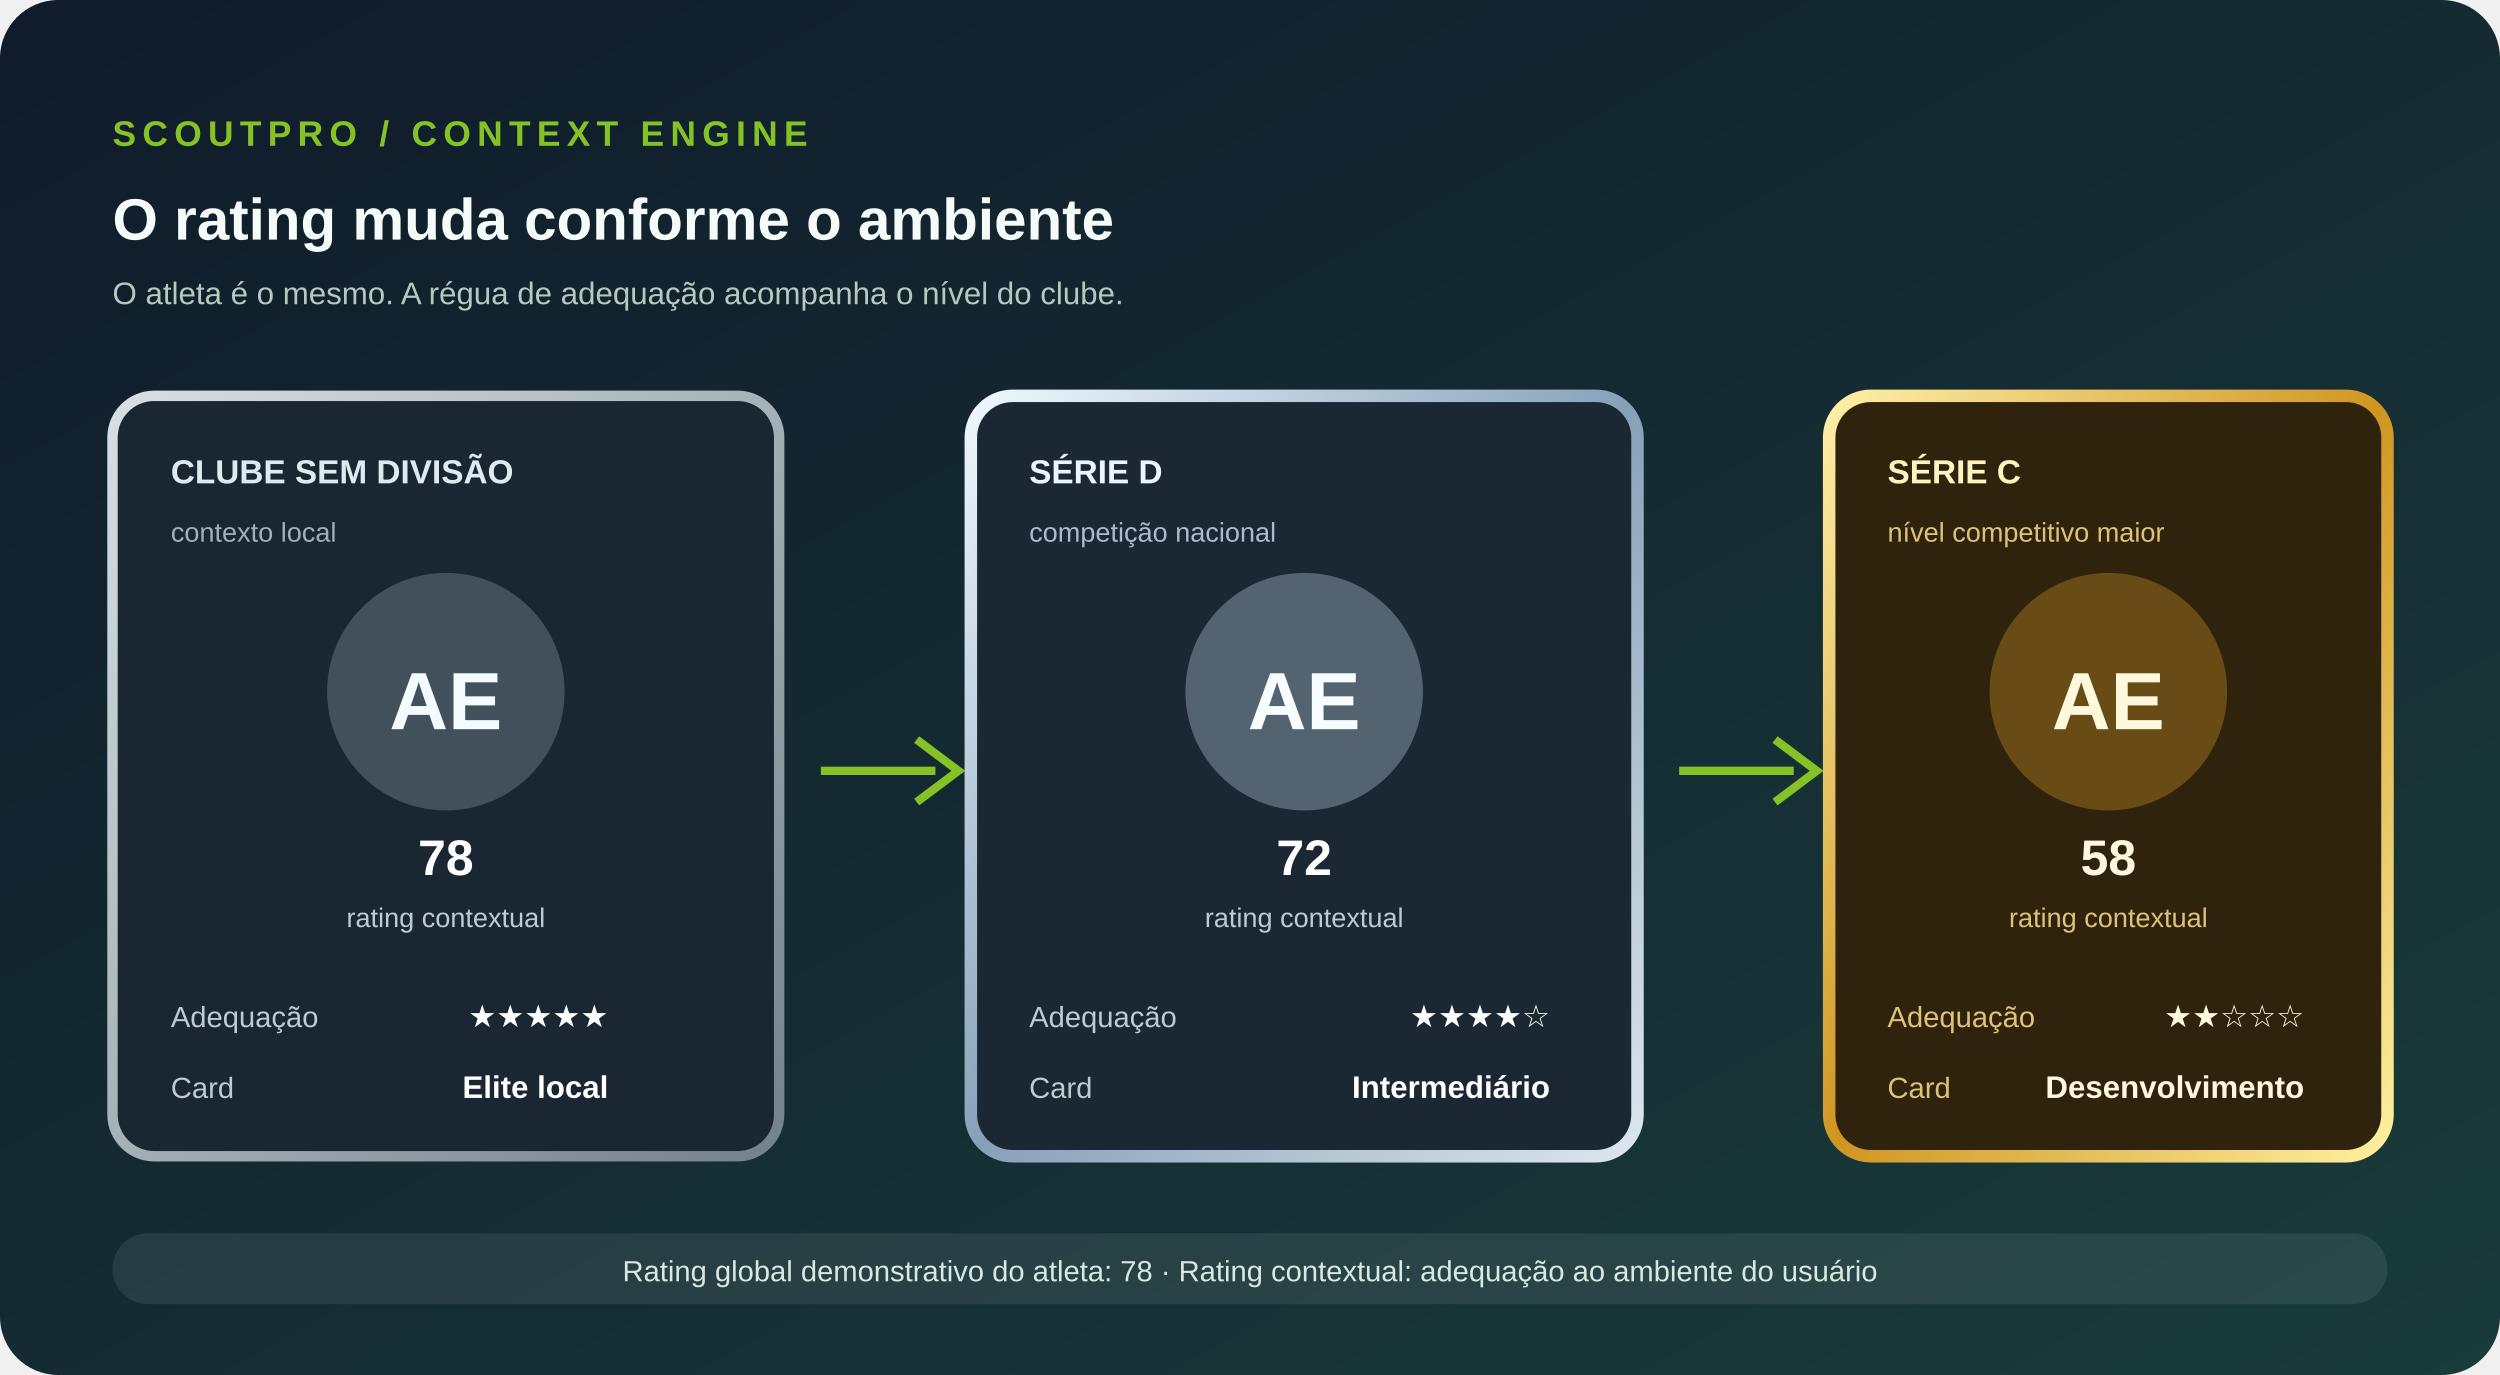
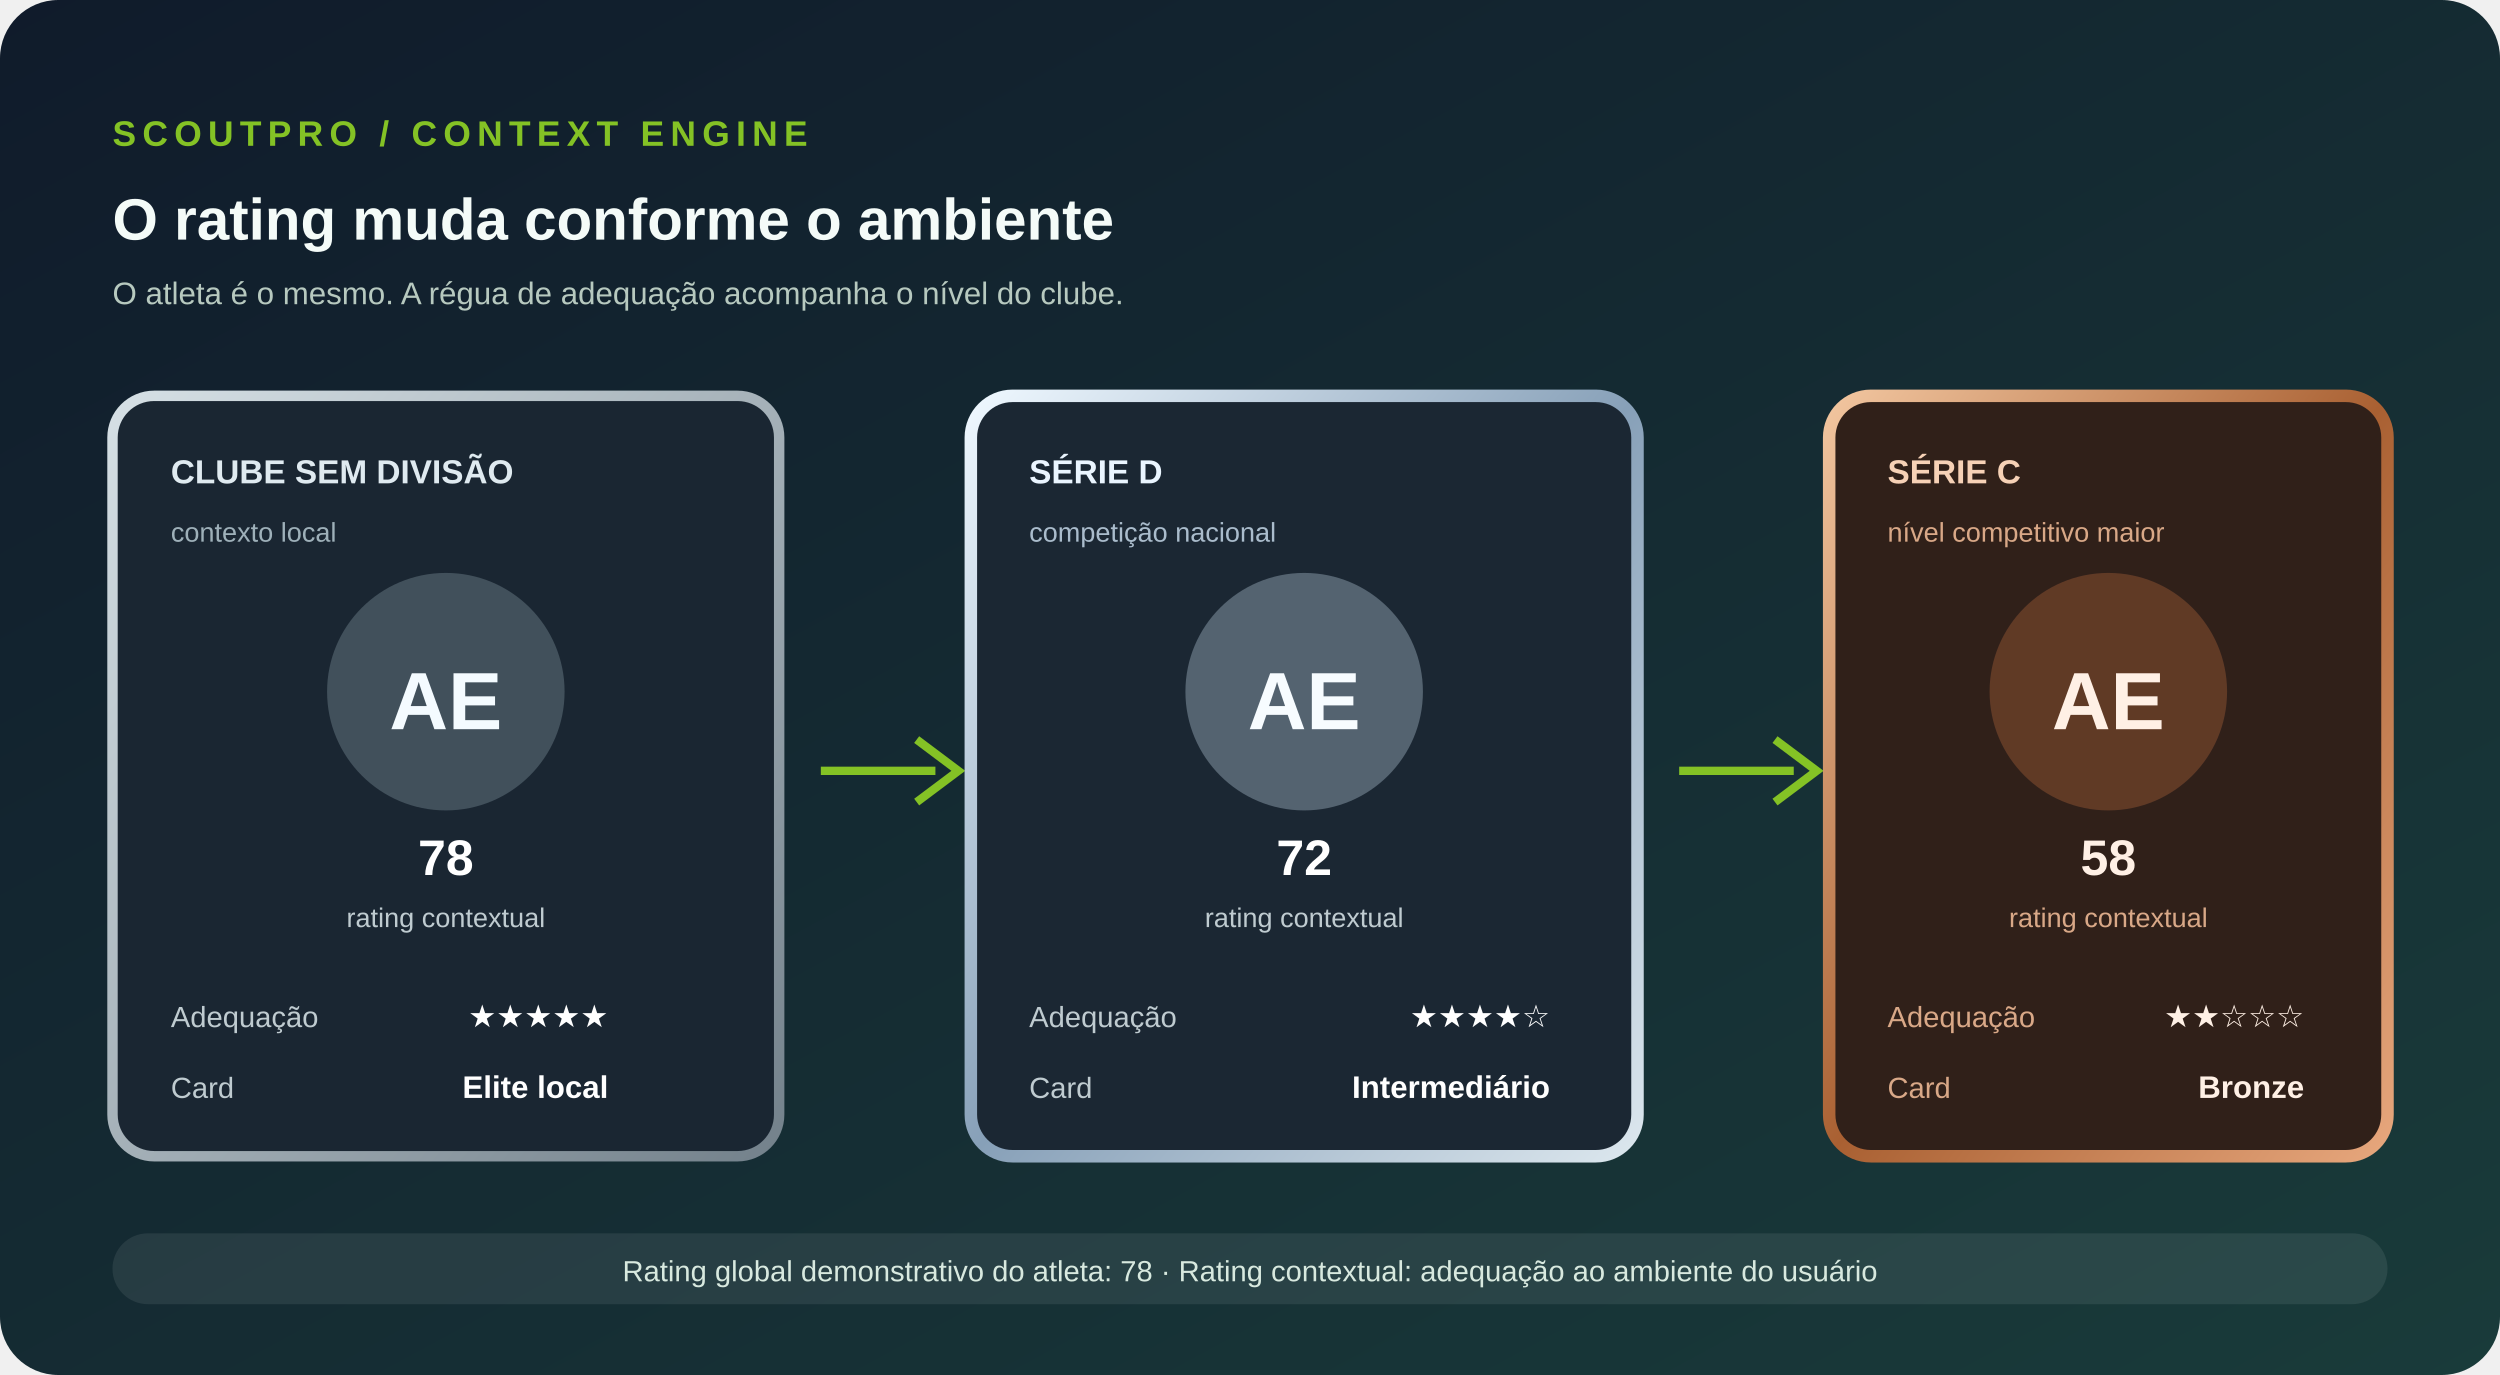
<svg xmlns="http://www.w3.org/2000/svg" width="1200" height="660" viewBox="0 0 1200 660" role="img" aria-labelledby="title desc">
  <defs>
    <linearGradient id="ctxbg" x1="0" y1="0" x2="1" y2="1">
      <stop stop-color="#101b2b" />
      <stop offset="1" stop-color="#193b3a" />
    </linearGradient>
    <linearGradient id="basic" x1="0" y1="0" x2="1" y2="1">
      <stop stop-color="#d6e0e5" />
      <stop offset="1" stop-color="#73818b" />
    </linearGradient>
    <linearGradient id="silver2" x1="0" y1="0" x2="1" y2="1">
      <stop stop-color="#eff8ff" />
      <stop offset=".5" stop-color="#87a0b8" />
      <stop offset="1" stop-color="#dce7ee" />
    </linearGradient>
-     <linearGradient id="gold2" x1="0" y1="0" x2="1" y2="1">
-       <stop stop-color="#fff0a8" />
-       <stop offset=".5" stop-color="#cf9521" />
-       <stop offset="1" stop-color="#fff1a0" />
+     <linearGradient id="bronze2" x1="0" y1="0" x2="1" y2="1">
+       <stop stop-color="#f2c6a0" />
+       <stop offset=".5" stop-color="#a96032" />
+       <stop offset="1" stop-color="#e7a77d" />
    </linearGradient>
  </defs>
  <rect width="1200" height="660" rx="28" fill="url(#ctxbg)" />
  <text x="54" y="70" fill="#84c225" font-family="Arial, Helvetica, sans-serif" font-size="17" font-weight="700" letter-spacing="3">SCOUTPRO / CONTEXT ENGINE</text>
  <text x="54" y="115" fill="#f4fbf8" font-family="Arial, Helvetica, sans-serif" font-size="28" font-weight="700">O rating muda conforme o ambiente</text>
  <text x="54" y="146" fill="#b7c9bf" font-family="Arial, Helvetica, sans-serif" font-size="15">O atleta é o mesmo. A régua de adequação acompanha o nível do clube.</text>
  <g font-family="Arial, Helvetica, sans-serif">
    <rect x="54" y="190" width="320" height="365" rx="20" fill="#1a2632" stroke="url(#basic)" stroke-width="5" />
    <text x="82" y="232" fill="#dfeaf0" font-size="16" font-weight="700">CLUBE SEM DIVISÃO</text>
    <text x="82" y="260" fill="#9eb0b9" font-size="13">contexto local</text>
    <circle cx="214" cy="332" r="57" fill="#778a94" opacity=".42" />
    <text x="214" y="350" text-anchor="middle" fill="#f4fbff" font-size="39" font-weight="700">AE</text>
    <text x="214" y="420" text-anchor="middle" fill="#ffffff" font-size="24" font-weight="700">78</text>
    <text x="214" y="445" text-anchor="middle" fill="#bfcbd0" font-size="13">rating contextual</text>
    <text x="82" y="493" fill="#bfcbd0" font-size="14">Adequação</text>
    <text x="292" y="493" text-anchor="end" fill="#ffffff" font-size="15" font-weight="700">★★★★★</text>
    <text x="82" y="527" fill="#bfcbd0" font-size="14">Card</text>
    <text x="292" y="527" text-anchor="end" fill="#ffffff" font-size="15" font-weight="700">Elite local</text>
    <path d="M394 370h55" stroke="#84c225" stroke-width="4" />
    <path d="m440 355 20 15-20 15" fill="none" stroke="#84c225" stroke-width="4" />
    <rect x="466" y="190" width="320" height="365" rx="20" fill="#1b2733" stroke="url(#silver2)" stroke-width="6" />
    <text x="494" y="232" fill="#eaf5ff" font-size="16" font-weight="700">SÉRIE D</text>
    <text x="494" y="260" fill="#aabccc" font-size="13">competição nacional</text>
    <circle cx="626" cy="332" r="57" fill="#b0c4d3" opacity=".38" />
    <text x="626" y="350" text-anchor="middle" fill="#f7fcff" font-size="39" font-weight="700">AE</text>
    <text x="626" y="420" text-anchor="middle" fill="#ffffff" font-size="24" font-weight="700">72</text>
    <text x="626" y="445" text-anchor="middle" fill="#bfcbd0" font-size="13">rating contextual</text>
    <text x="494" y="493" fill="#bfcbd0" font-size="14">Adequação</text>
    <text x="744" y="493" text-anchor="end" fill="#ffffff" font-size="15" font-weight="700">★★★★☆</text>
    <text x="494" y="527" fill="#bfcbd0" font-size="14">Card</text>
    <text x="744" y="527" text-anchor="end" fill="#ffffff" font-size="15" font-weight="700">Intermediário</text>
    <path d="M806 370h55" stroke="#84c225" stroke-width="4" />
    <path d="m852 355 20 15-20 15" fill="none" stroke="#84c225" stroke-width="4" />
-     <rect x="878" y="190" width="268" height="365" rx="20" fill="#30230d" stroke="url(#gold2)" stroke-width="6" />
-     <text x="906" y="232" fill="#fff4bf" font-size="16" font-weight="700">SÉRIE C</text>
-     <text x="906" y="260" fill="#ddc37a" font-size="13">nível competitivo maior</text>
-     <circle cx="1012" cy="332" r="57" fill="#d59c24" opacity=".34" />
-     <text x="1012" y="350" text-anchor="middle" fill="#fff8dc" font-size="39" font-weight="700">AE</text>
-     <text x="1012" y="420" text-anchor="middle" fill="#fff8dc" font-size="24" font-weight="700">58</text>
-     <text x="1012" y="445" text-anchor="middle" fill="#ddc37a" font-size="13">rating contextual</text>
-     <text x="906" y="493" fill="#ddc37a" font-size="14">Adequação</text>
-     <text x="1106" y="493" text-anchor="end" fill="#fff8dc" font-size="15" font-weight="700">★★☆☆☆</text>
-     <text x="906" y="527" fill="#ddc37a" font-size="14">Card</text>
-     <text x="1106" y="527" text-anchor="end" fill="#fff8dc" font-size="15" font-weight="700">Desenvolvimento</text>
+     <rect x="878" y="190" width="268" height="365" rx="20" fill="#302019" stroke="url(#bronze2)" stroke-width="6" />
+     <text x="906" y="232" fill="#f6d1b6" font-size="16" font-weight="700">SÉRIE C</text>
+     <text x="906" y="260" fill="#d9a887" font-size="13">nível competitivo maior</text>
+     <circle cx="1012" cy="332" r="57" fill="#ad633b" opacity=".38" />
+     <text x="1012" y="350" text-anchor="middle" fill="#fff0e5" font-size="39" font-weight="700">AE</text>
+     <text x="1012" y="420" text-anchor="middle" fill="#fff0e5" font-size="24" font-weight="700">58</text>
+     <text x="1012" y="445" text-anchor="middle" fill="#d9a887" font-size="13">rating contextual</text>
+     <text x="906" y="493" fill="#d9a887" font-size="14">Adequação</text>
+     <text x="1106" y="493" text-anchor="end" fill="#fff0e5" font-size="15" font-weight="700">★★☆☆☆</text>
+     <text x="906" y="527" fill="#d9a887" font-size="14">Card</text>
+     <text x="1106" y="527" text-anchor="end" fill="#fff0e5" font-size="15" font-weight="700">Bronze</text>
  </g>
  <rect x="54" y="592" width="1092" height="34" rx="17" fill="#ffffff" opacity=".08" />
  <text x="600" y="615" text-anchor="middle" fill="#d8e9df" font-family="Arial, Helvetica, sans-serif" font-size="14">Rating global demonstrativo do atleta: 78 · Rating contextual: adequação ao ambiente do usuário</text>
</svg>
